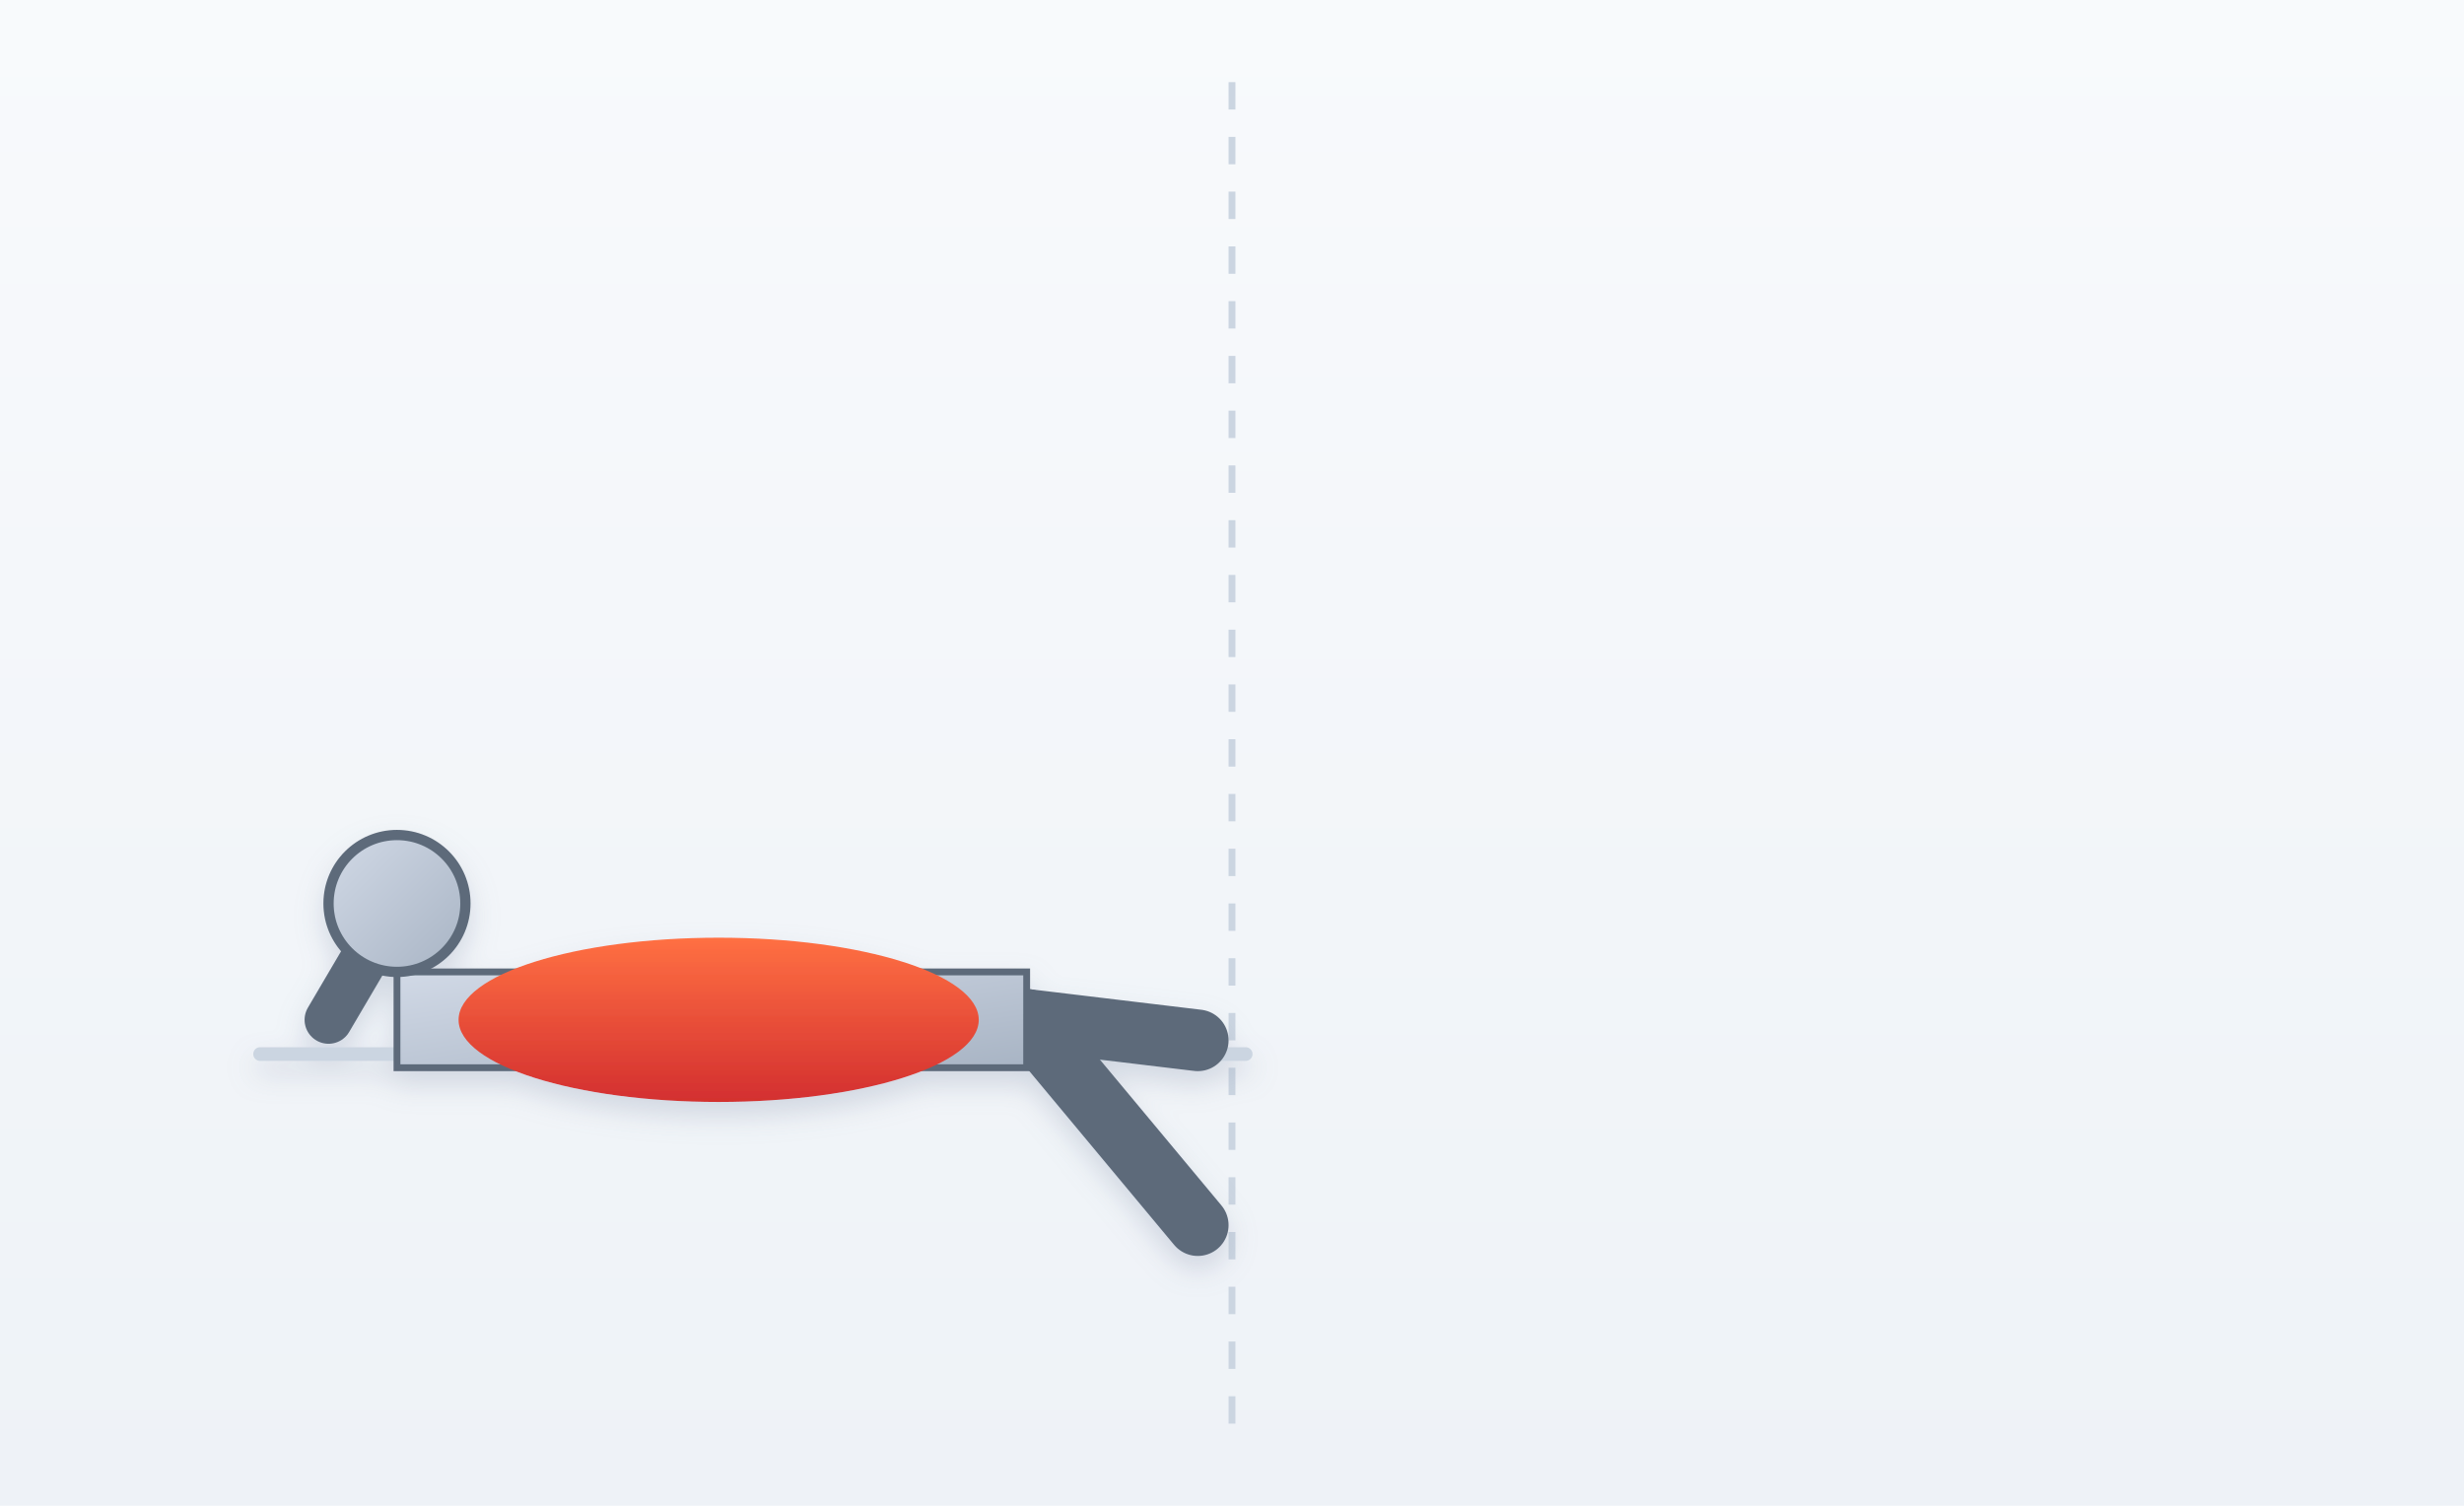
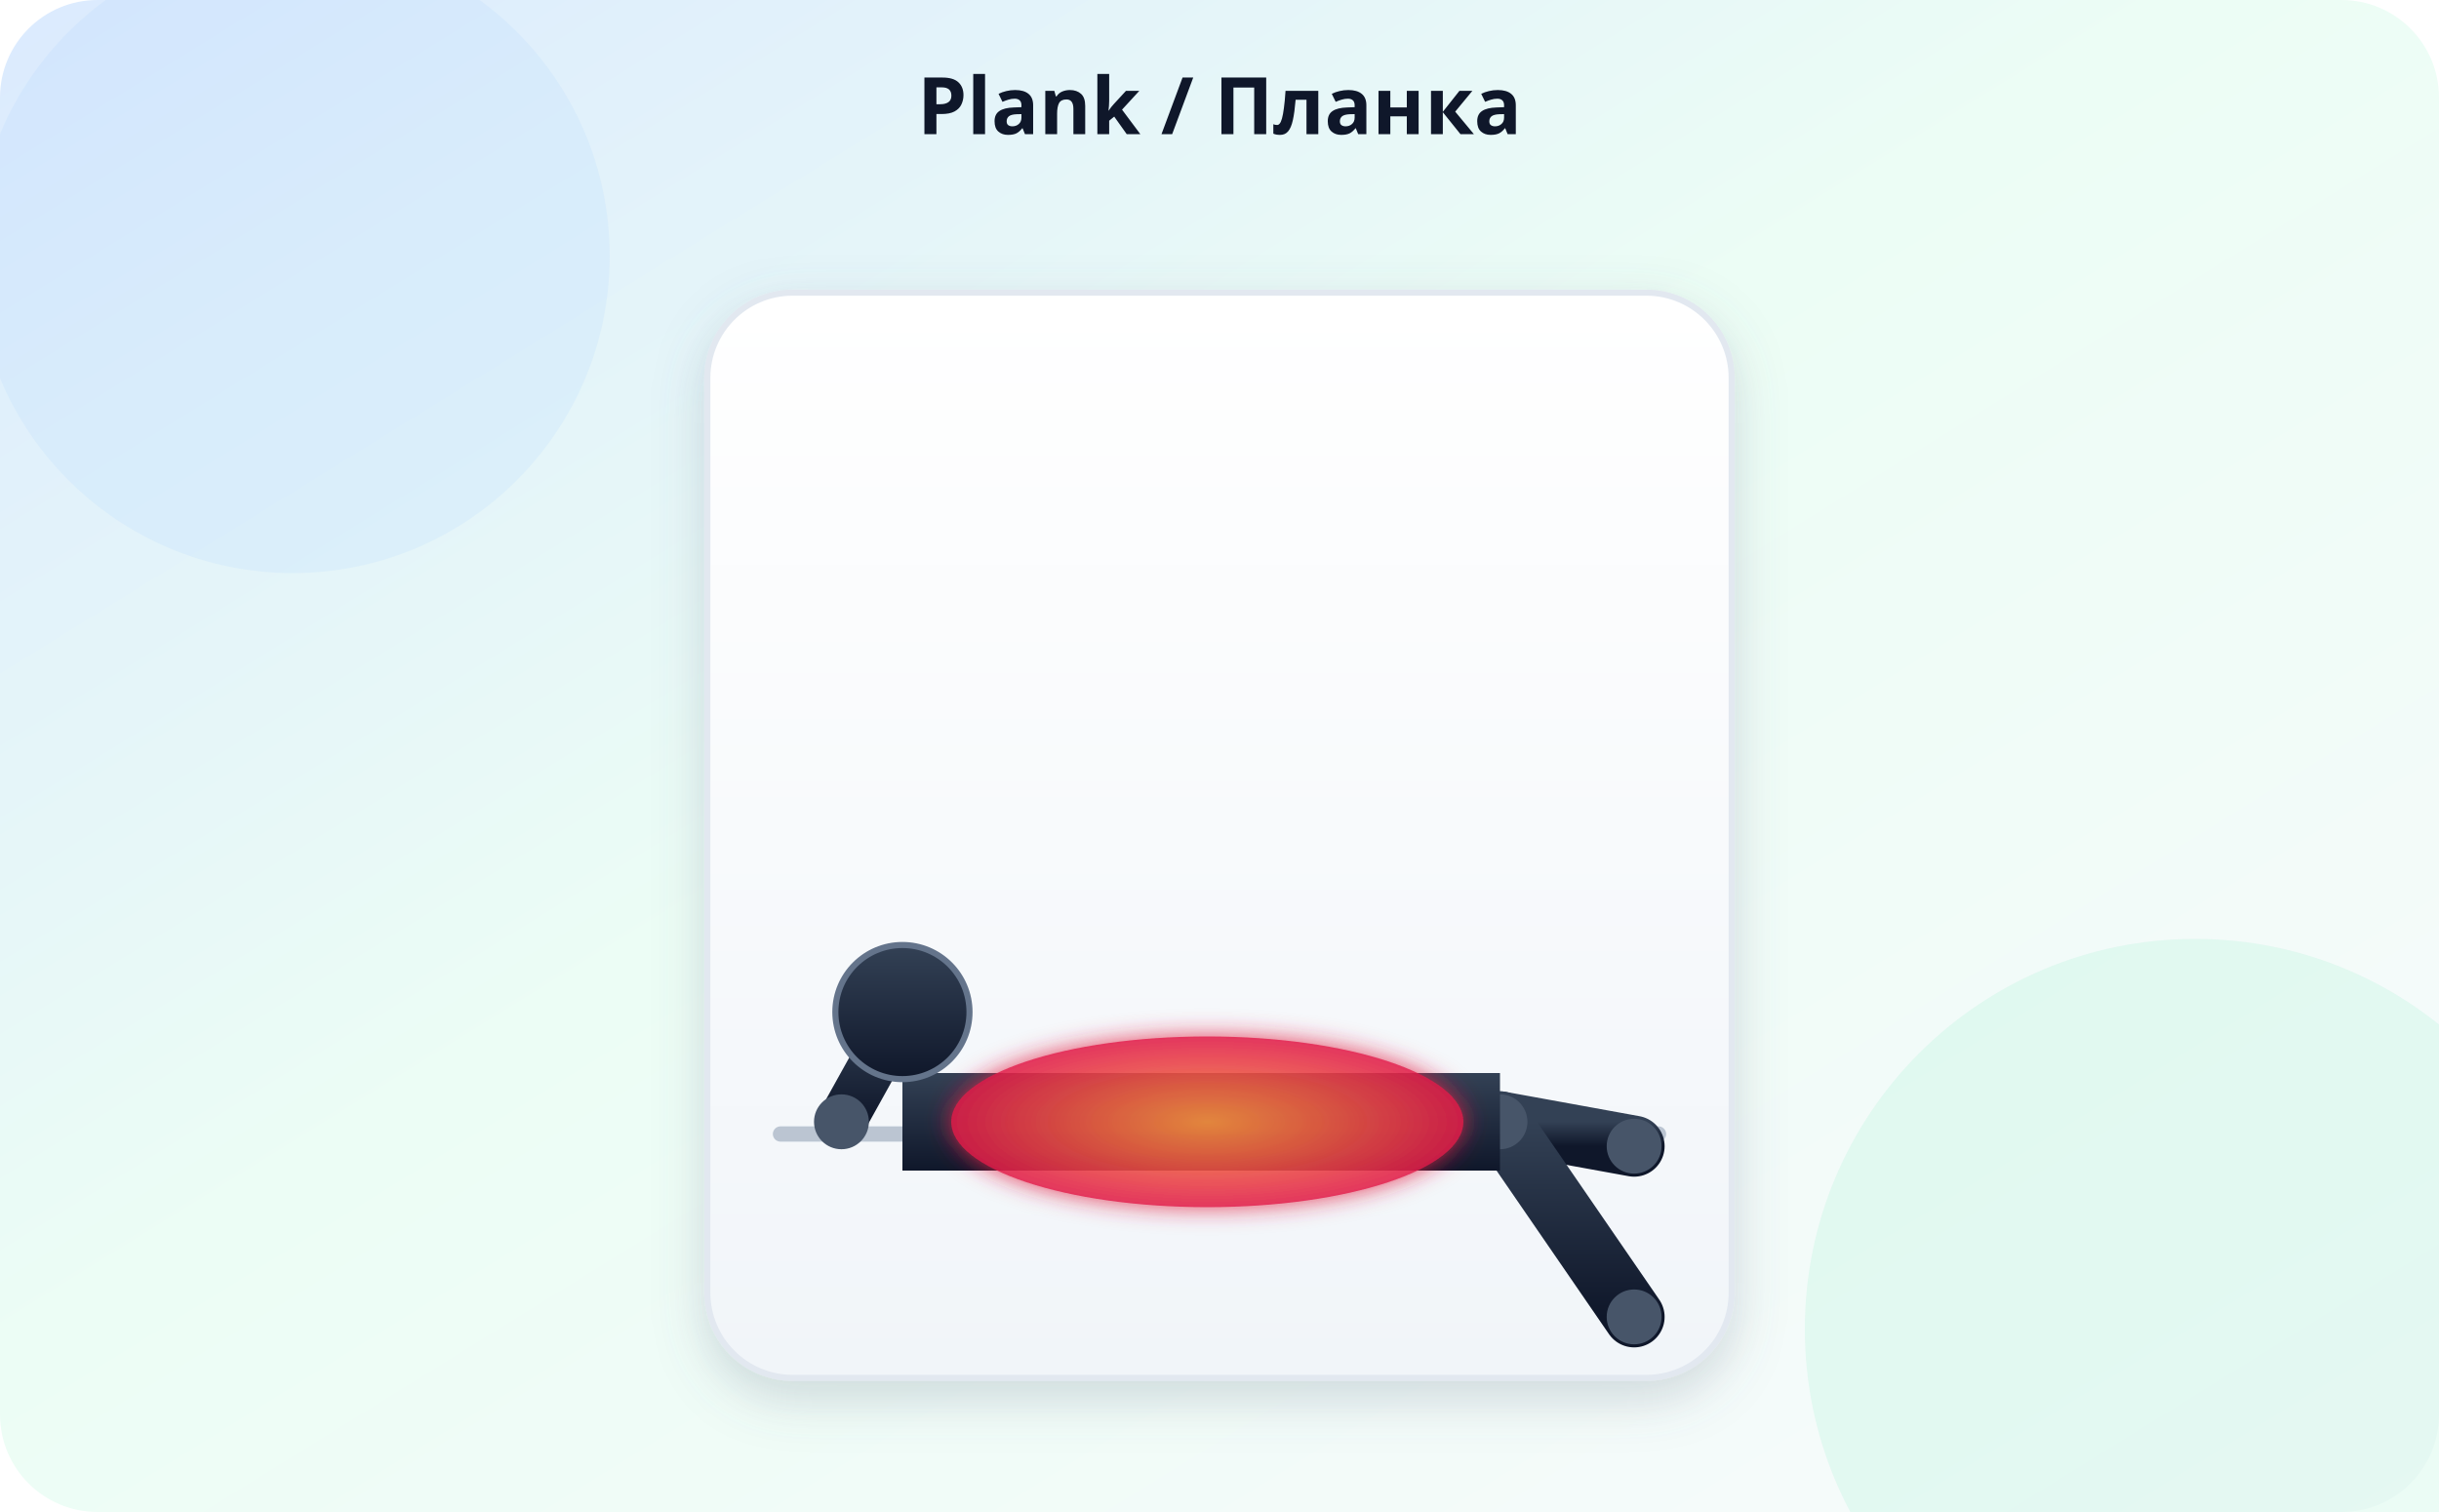
- <svg xmlns="http://www.w3.org/2000/svg" viewBox="0 0 360 220" role="img" aria-label="Plank">
+ <svg xmlns="http://www.w3.org/2000/svg" viewBox="0 0 400 248" role="img" aria-label="Plank / Планка">
  <defs>
-     <linearGradient id="bg" x1="0" y1="0" x2="0" y2="1">
-       <stop offset="0%" stop-color="#f8fafc" />
-       <stop offset="100%" stop-color="#eef2f7" />
+     <linearGradient id="plank-bg" x1="0" y1="0" x2="1" y2="1">
+       <stop offset="0%" stop-color="#dbeafe" />
+       <stop offset="45%" stop-color="#ecfdf5" />
+       <stop offset="100%" stop-color="#f8fafc" />
    </linearGradient>
-     <linearGradient id="skin" x1="0" y1="0" x2="1" y2="1">
-       <stop offset="0%" stop-color="#d1d9e6" />
-       <stop offset="100%" stop-color="#a8b4c4" />
+     <linearGradient id="plank-card" x1="0" y1="0" x2="0" y2="1">
+       <stop offset="0%" stop-color="#ffffff" />
+       <stop offset="100%" stop-color="#f1f5f9" />
    </linearGradient>
-     <linearGradient id="muscle" x1="0" y1="0" x2="0" y2="1">
-       <stop offset="0%" stop-color="#ff7043" />
-       <stop offset="100%" stop-color="#d32f2f" />
+     <linearGradient id="plank-body" x1="0" y1="0" x2="0" y2="1">
+       <stop offset="0%" stop-color="#334155" />
+       <stop offset="100%" stop-color="#0f172a" />
    </linearGradient>
-     <filter id="soft" x="-20%" y="-20%" width="140%" height="140%">
-       <feDropShadow dx="0" dy="2" stdDeviation="2" flood-color="#94a3b8" flood-opacity="0.35" />
+     <radialGradient id="plank-muscle" cx="50%" cy="50%" r="50%">
+       <stop offset="0%" stop-color="#fb923c" />
+       <stop offset="100%" stop-color="#e11d48" />
+     </radialGradient>
+     <filter id="plank-shadow" x="-25%" y="-25%" width="150%" height="150%">
+       <feDropShadow dx="0" dy="3" stdDeviation="4" flood-color="#64748b" flood-opacity="0.25" />
    </filter>
-     <marker id="arrow" markerWidth="8" markerHeight="8" refX="6" refY="3" orient="auto">
-       <path d="M0,0 L6,3 L0,6 Z" fill="#94a3b8" />
+     <filter id="plank-glow" x="-40%" y="-40%" width="180%" height="180%">
+       <feGaussianBlur stdDeviation="2" result="b" />
+       <feMerge>
+         <feMergeNode in="b" />
+         <feMergeNode in="SourceGraphic" />
+       </feMerge>
+     </filter>
+     <marker id="plank-arrow" markerWidth="7" markerHeight="7" refX="5" refY="3.5" orient="auto">
+       <path d="M0,0 L7,3.5 L0,7 Z" fill="#10b981" />
    </marker>
  </defs>
-   <rect width="360" height="220" fill="url(#bg)" />
-   <line x1="180" y1="12" x2="180" y2="208" stroke="#cbd5e1" stroke-width="1" stroke-dasharray="4 4" />
-   <g transform="translate(30, 24)" filter="url(#soft)">
-     <line x1="8" y1="130" x2="152" y2="130" stroke="#cbd5e1" stroke-width="2" stroke-linecap="round" />
-     <line x1="28" y1="108" x2="18" y2="125" stroke="#5d6b7a" stroke-width="7" stroke-linecap="round" />
-     <line x1="120" y1="125" x2="145" y2="128" stroke="#5d6b7a" stroke-width="9" stroke-linecap="round" />
-     <line x1="120" y1="125" x2="145" y2="155" stroke="#5d6b7a" stroke-width="9" stroke-linecap="round" />
-     <path d="M28 118 L120 118 L120 132 L28 132 Z" fill="url(#skin)" stroke="#5d6b7a" />
-     <circle cx="28" cy="108" r="10" fill="url(#skin)" stroke="#5d6b7a" stroke-width="1.5" />
-     <ellipse cx="75" cy="125" rx="38" ry="12" fill="url(#muscle)" transform="rotate(0 75 125)" />
+   <rect width="400" height="248" fill="url(#plank-bg)" rx="16" />
+   <circle cx="48" cy="42" r="52" fill="#93c5fd" opacity="0.12" />
+   <circle cx="360" cy="218" r="64" fill="#6ee7b7" opacity="0.14" />
+   <text x="200" y="22" text-anchor="middle" font-family="system-ui,sans-serif" font-size="13" font-weight="700" fill="#0f172a">Plank / Планка</text>
+   <g transform="translate(116, 48)">
+     <rect x="0" y="0" width="168" height="178" rx="14" fill="url(#plank-card)" filter="url(#plank-shadow)" stroke="#e2e8f0" stroke-width="1" />
+     <line x1="12" y1="138" x2="156" y2="138" stroke="#94a3b8" stroke-width="2.5" stroke-linecap="round" opacity="0.6" />
+     <line x1="32" y1="118" x2="22" y2="136" stroke="url(#plank-body)" stroke-width="8" stroke-linecap="round" />
+     <circle cx="32" cy="118" r="4.5" fill="#475569" />
+     <circle cx="22" cy="136" r="4.5" fill="#475569" />
+     <line x1="130" y1="136" x2="152" y2="140" stroke="url(#plank-body)" stroke-width="10" stroke-linecap="round" />
+     <circle cx="130" cy="136" r="4.5" fill="#475569" />
+     <circle cx="152" cy="140" r="4.5" fill="#475569" />
+     <line x1="130" y1="136" x2="152" y2="168" stroke="url(#plank-body)" stroke-width="10" stroke-linecap="round" />
+     <circle cx="130" cy="136" r="4.5" fill="#475569" />
+     <circle cx="152" cy="168" r="4.5" fill="#475569" />
+     <path d="M32 128 L130 128 L130 144 L32 144 Z" fill="url(#plank-body)" />
+     <circle cx="32" cy="118" r="11" fill="url(#plank-body)" stroke="#64748b" stroke-width="1" />
+     <ellipse cx="82" cy="136" rx="42" ry="14" fill="url(#plank-muscle)" opacity="0.88" filter="url(#plank-glow)" transform="rotate(0 82 136)" />
  </g>
</svg>
